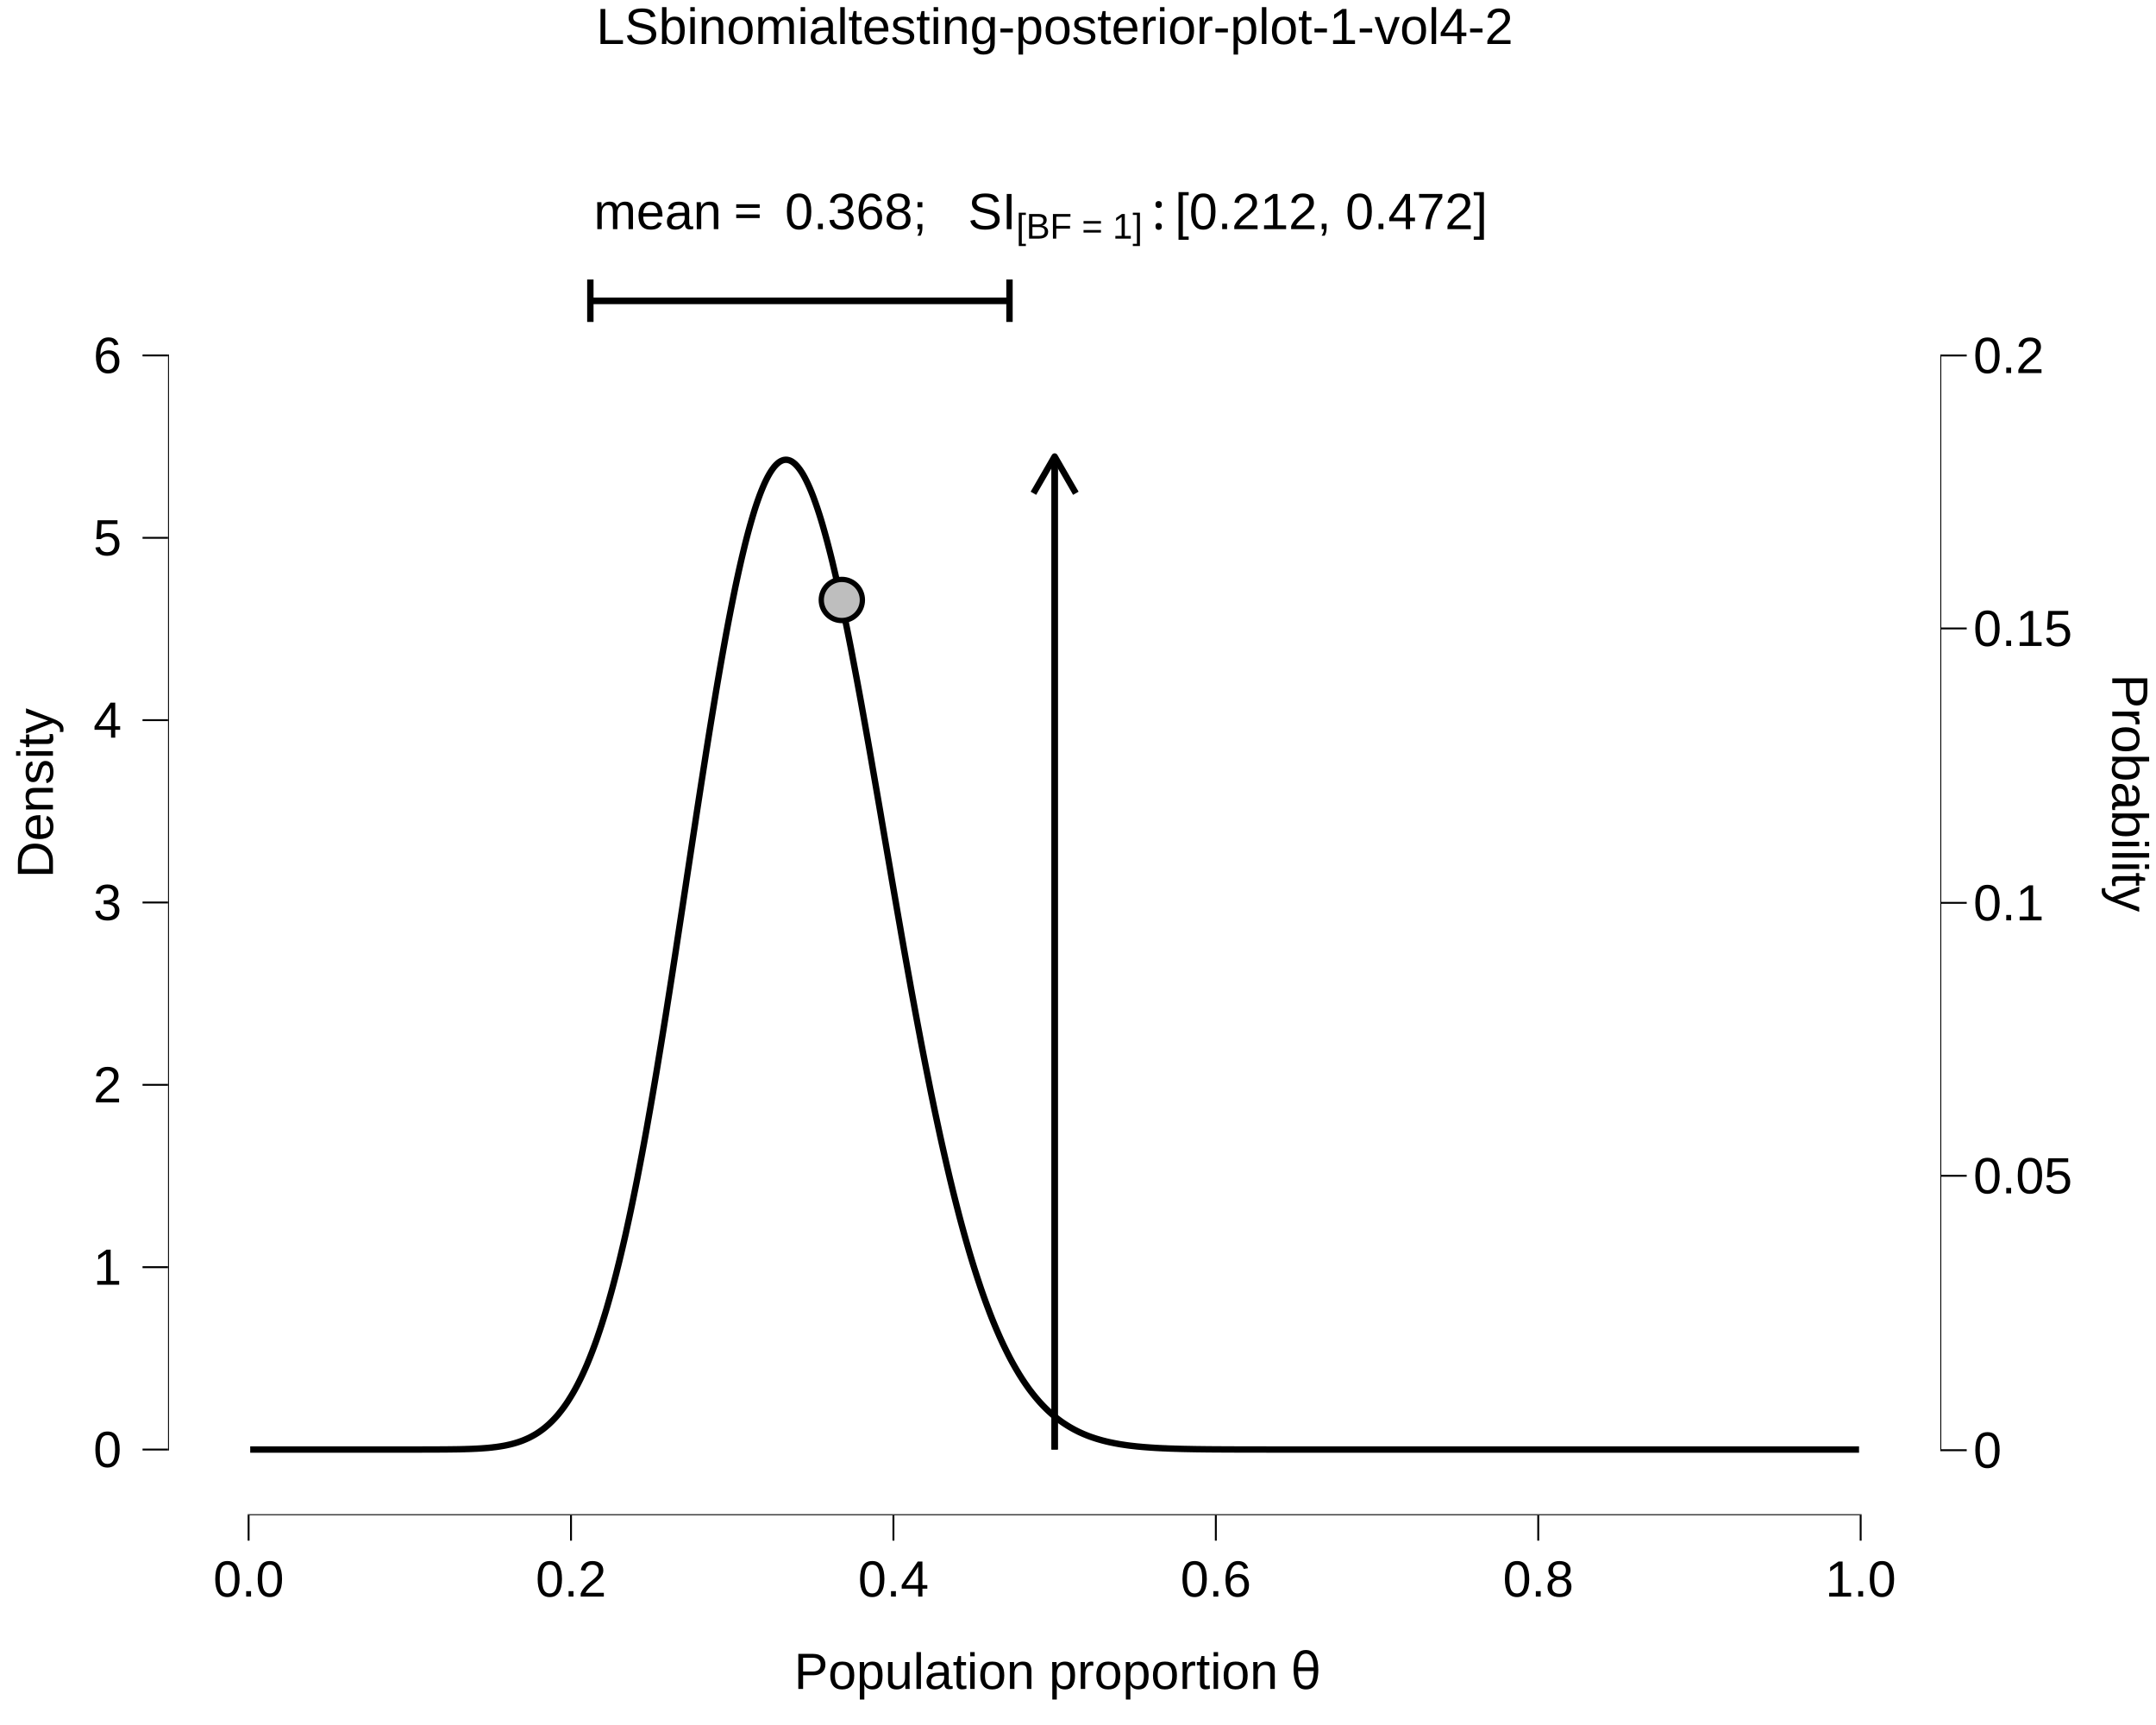
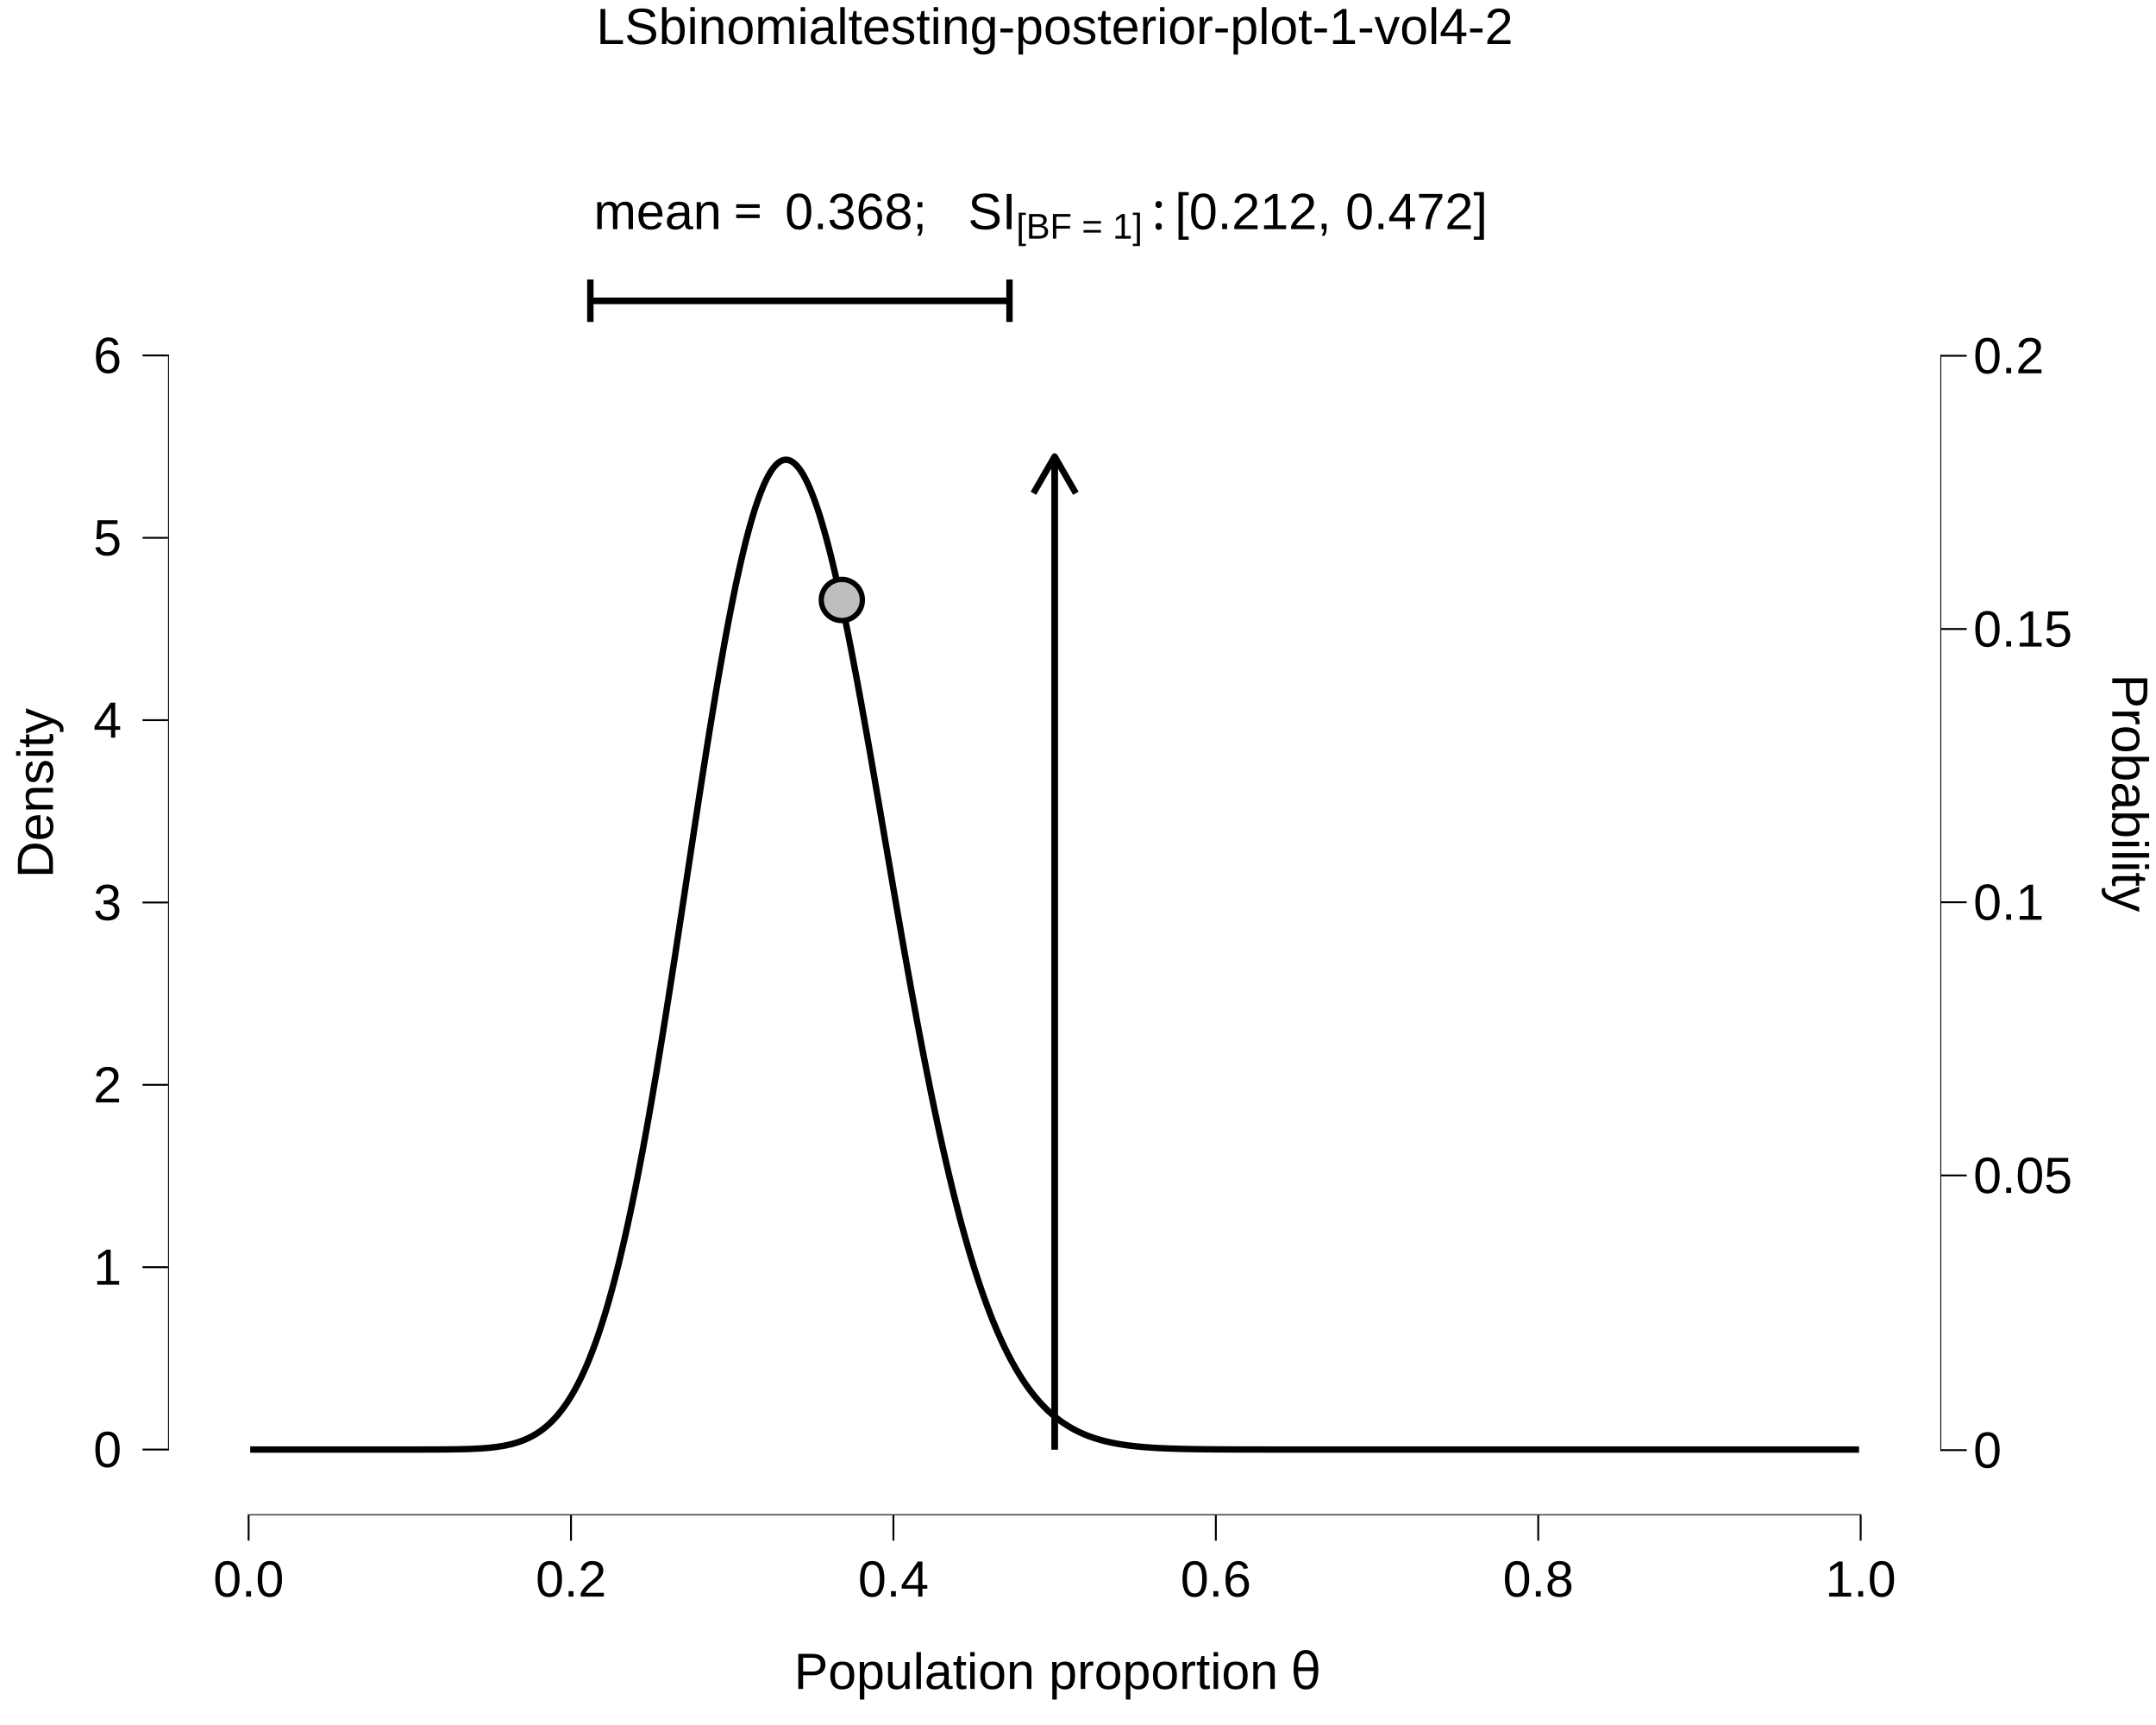
<svg xmlns="http://www.w3.org/2000/svg" viewBox="0 0 720.00 576.00">
  <defs>
    <style type="text/css">
    line, polyline, polygon, path, rect, circle {
      fill: none;
      stroke: #000000;
      stroke-linecap: round;
      stroke-linejoin: round;
      stroke-miterlimit: 10.00;
    }
  </style>
  </defs>
  <rect width="100%" height="100%" style="stroke: none; fill: #FFFFFF;" />
  <rect x="0.00" y="0.00" width="720.00" height="576.00" style="stroke-width: 10.67; stroke: none;" />
  <defs>
    <clipPath id="cpNTYuMTF8NjQ4LjI5fDUwNS45NHwyMy43MA==">
      <rect x="56.11" y="23.70" width="592.18" height="482.24" />
    </clipPath>
  </defs>
  <rect x="56.11" y="23.70" width="592.18" height="482.24" style="stroke-width: 10.67; stroke: none;" clip-path="url(#cpNTYuMTF8NjQ4LjI5fDUwNS45NHwyMy43MA==)" />
  <line x1="352.20" y1="484.02" x2="352.20" y2="152.43" style="stroke-width: 2.13; stroke-linecap: butt;" clip-path="url(#cpNTYuMTF8NjQ4LjI5fDUwNS45NHwyMy43MA==)" />
  <polyline points="359.28,164.71 352.20,152.43 345.11,164.71 " style="stroke-width: 2.13; stroke-linecap: butt;" clip-path="url(#cpNTYuMTF8NjQ4LjI5fDUwNS45NHwyMy43MA==)" />
  <line x1="352.20" y1="484.02" x2="352.20" y2="152.43" style="stroke-width: 2.13; stroke-linecap: butt;" clip-path="url(#cpNTYuMTF8NjQ4LjI5fDUwNS45NHwyMy43MA==)" />
  <polyline points="83.56,484.02 84.10,484.02 84.64,484.02 85.18,484.02 85.71,484.02 86.25,484.02 86.79,484.02 87.33,484.02 87.87,484.02 88.41,484.02 88.94,484.02 89.48,484.02 90.02,484.02 90.56,484.02 91.10,484.02 91.64,484.02 92.17,484.02 92.71,484.02 93.25,484.02 93.79,484.02 94.33,484.02 94.87,484.02 95.40,484.02 95.94,484.02 96.48,484.02 97.02,484.02 97.56,484.02 98.10,484.02 98.64,484.02 99.17,484.02 99.71,484.02 100.25,484.02 100.79,484.02 101.33,484.02 101.87,484.02 102.40,484.02 102.94,484.02 103.48,484.02 104.02,484.02 104.56,484.02 105.10,484.02 105.63,484.02 106.17,484.02 106.71,484.02 107.25,484.02 107.79,484.02 108.33,484.02 108.86,484.02 109.40,484.02 109.94,484.02 110.48,484.02 111.02,484.02 111.56,484.02 112.09,484.02 112.63,484.02 113.17,484.02 113.71,484.02 114.25,484.02 114.79,484.02 115.32,484.02 115.86,484.02 116.40,484.02 116.94,484.02 117.48,484.02 118.02,484.02 118.55,484.02 119.09,484.02 119.63,484.02 120.17,484.02 120.71,484.02 121.25,484.02 121.78,484.02 122.32,484.02 122.86,484.02 123.40,484.02 123.94,484.02 124.48,484.02 125.01,484.02 125.55,484.02 126.09,484.02 126.63,484.02 127.17,484.02 127.71,484.02 128.24,484.02 128.78,484.02 129.32,484.02 129.86,484.02 130.40,484.02 130.94,484.02 131.47,484.02 132.01,484.02 132.55,484.02 133.09,484.02 133.63,484.02 134.17,484.02 134.70,484.02 135.24,484.02 135.78,484.02 136.32,484.02 136.86,484.02 137.40,484.02 137.93,484.02 138.47,484.02 139.01,484.02 139.55,484.02 140.09,484.02 140.63,484.02 141.16,484.01 141.70,484.01 142.24,484.01 142.78,484.01 143.32,484.01 143.86,484.01 144.39,484.01 144.93,484.00 145.47,484.00 146.01,484.00 146.55,484.00 147.09,483.99 147.62,483.99 148.16,483.99 148.70,483.98 149.24,483.98 149.78,483.97 150.32,483.97 150.85,483.96 151.39,483.95 151.93,483.95 152.47,483.94 153.01,483.93 153.55,483.92 154.09,483.91 154.62,483.89 155.16,483.88 155.70,483.86 156.24,483.85 156.78,483.83 157.32,483.81 157.85,483.79 158.39,483.76 158.93,483.74 159.47,483.71 160.01,483.68 160.55,483.65 161.08,483.61 161.62,483.57 162.16,483.53 162.70,483.49 163.24,483.44 163.78,483.38 164.31,483.33 164.85,483.26 165.39,483.20 165.93,483.13 166.47,483.05 167.01,482.97 167.54,482.88 168.08,482.79 168.62,482.69 169.16,482.58 169.70,482.46 170.24,482.34 170.77,482.21 171.31,482.07 171.85,481.92 172.39,481.76 172.93,481.59 173.47,481.41 174.00,481.22 174.54,481.02 175.08,480.80 175.62,480.57 176.16,480.33 176.70,480.08 177.23,479.81 177.77,479.52 178.31,479.22 178.85,478.91 179.39,478.57 179.93,478.22 180.46,477.85 181.00,477.46 181.54,477.05 182.08,476.62 182.62,476.16 183.16,475.69 183.69,475.19 184.23,474.67 184.77,474.12 185.31,473.55 185.85,472.95 186.39,472.33 186.92,471.67 187.46,470.99 188.00,470.28 188.54,469.54 189.08,468.77 189.62,467.96 190.15,467.12 190.69,466.25 191.23,465.35 191.77,464.41 192.31,463.43 192.85,462.42 193.38,461.37 193.92,460.28 194.46,459.15 195.00,457.98 195.54,456.77 196.08,455.52 196.61,454.23 197.15,452.89 197.69,451.52 198.23,450.09 198.77,448.63 199.31,447.12 199.84,445.56 200.38,443.96 200.92,442.31 201.46,440.61 202.00,438.87 202.54,437.08 203.07,435.24 203.61,433.35 204.15,431.41 204.69,429.43 205.23,427.39 205.77,425.31 206.30,423.18 206.84,421.00 207.38,418.76 207.92,416.48 208.46,414.16 209.00,411.78 209.53,409.35 210.07,406.88 210.61,404.36 211.15,401.79 211.69,399.17 212.23,396.51 212.77,393.80 213.30,391.04 213.84,388.24 214.38,385.40 214.92,382.51 215.46,379.58 216.00,376.61 216.53,373.60 217.07,370.55 217.61,367.46 218.15,364.33 218.69,361.17 219.23,357.97 219.76,354.74 220.30,351.48 220.84,348.19 221.38,344.86 221.92,341.51 222.46,338.14 222.99,334.73 223.53,331.31 224.07,327.86 224.61,324.40 225.15,320.91 225.69,317.41 226.22,313.90 226.76,310.37 227.30,306.84 227.84,303.30 228.38,299.75 228.92,296.19 229.45,292.64 229.99,289.08 230.53,285.53 231.07,281.98 231.61,278.43 232.15,274.90 232.68,271.38 233.22,267.87 233.76,264.37 234.30,260.89 234.84,257.44 235.38,254.00 235.91,250.59 236.45,247.21 236.99,243.85 237.53,240.53 238.07,237.24 238.61,233.98 239.14,230.77 239.68,227.59 240.22,224.45 240.76,221.36 241.30,218.32 241.84,215.32 242.37,212.38 242.91,209.48 243.45,206.64 243.99,203.86 244.53,201.14 245.07,198.47 245.60,195.87 246.14,193.34 246.68,190.86 247.22,188.46 247.76,186.12 248.30,183.86 248.83,181.67 249.37,179.55 249.91,177.50 250.45,175.54 250.99,173.65 251.53,171.83 252.06,170.10 252.60,168.45 253.14,166.89 253.68,165.40 254.22,164.00 254.76,162.69 255.29,161.46 255.83,160.32 256.37,159.26 256.91,158.29 257.45,157.41 257.99,156.62 258.52,155.92 259.06,155.31 259.60,154.79 260.14,154.35 260.68,154.01 261.22,153.76 261.75,153.59 262.29,153.52 262.83,153.53 263.37,153.64 263.91,153.83 264.45,154.11 264.98,154.48 265.52,154.93 266.06,155.48 266.60,156.11 267.14,156.82 267.68,157.62 268.22,158.50 268.75,159.46 269.29,160.51 269.83,161.64 270.37,162.84 270.91,164.13 271.45,165.49 271.98,166.93 272.52,168.44 273.06,170.02 273.60,171.68 274.14,173.41 274.68,175.21 275.21,177.07 275.75,179.01 276.29,181.00 276.83,183.06 277.37,185.18 277.91,187.36 278.44,189.60 278.98,191.89 279.52,194.24 280.06,196.64 280.60,199.09 281.14,201.60 281.67,204.14 282.21,206.74 282.75,209.38 283.29,212.06 283.83,214.78 284.37,217.54 284.90,220.33 285.44,223.16 285.98,226.02 286.52,228.92 287.06,231.84 287.60,234.79 288.13,237.76 288.67,240.76 289.21,243.78 289.75,246.82 290.29,249.87 290.83,252.95 291.36,256.03 291.90,259.13 292.44,262.25 292.98,265.37 293.52,268.49 294.06,271.63 294.59,274.77 295.13,277.91 295.67,281.05 296.21,284.19 296.75,287.33 297.29,290.47 297.82,293.60 298.36,296.72 298.90,299.84 299.44,302.95 299.98,306.05 300.52,309.13 301.05,312.21 301.59,315.26 302.13,318.31 302.67,321.33 303.21,324.34 303.75,327.33 304.28,330.30 304.82,333.25 305.36,336.17 305.90,339.08 306.44,341.96 306.98,344.81 307.51,347.64 308.05,350.44 308.59,353.22 309.13,355.97 309.67,358.68 310.21,361.37 310.74,364.03 311.28,366.66 311.82,369.26 312.36,371.83 312.90,374.36 313.44,376.87 313.97,379.33 314.51,381.77 315.05,384.17 315.59,386.54 316.13,388.88 316.67,391.18 317.20,393.44 317.74,395.67 318.28,397.87 318.82,400.03 319.36,402.15 319.90,404.24 320.43,406.30 320.97,408.32 321.51,410.30 322.05,412.25 322.59,414.16 323.13,416.04 323.66,417.88 324.20,419.69 324.74,421.46 325.28,423.20 325.82,424.90 326.36,426.57 326.90,428.20 327.43,429.80 327.97,431.37 328.51,432.90 329.05,434.40 329.59,435.87 330.13,437.30 330.66,438.71 331.20,440.08 331.74,441.42 332.28,442.72 332.82,444.00 333.36,445.25 333.89,446.46 334.43,447.65 334.97,448.81 335.51,449.93 336.05,451.03 336.59,452.11 337.12,453.15 337.66,454.17 338.20,455.16 338.74,456.12 339.28,457.06 339.82,457.97 340.35,458.86 340.89,459.72 341.43,460.56 341.97,461.38 342.51,462.17 343.05,462.94 343.58,463.69 344.12,464.41 344.66,465.11 345.20,465.80 345.74,466.46 346.28,467.10 346.81,467.72 347.35,468.33 347.89,468.91 348.43,469.48 348.97,470.03 349.51,470.56 350.04,471.07 350.58,471.57 351.12,472.05 351.66,472.52 352.20,472.97 352.74,473.40 353.27,473.82 353.81,474.23 354.35,474.62 354.89,475.00 355.43,475.36 355.97,475.71 356.50,476.05 357.04,476.38 357.58,476.70 358.12,477.00 358.66,477.30 359.20,477.58 359.73,477.85 360.27,478.12 360.81,478.37 361.35,478.61 361.89,478.85 362.43,479.07 362.96,479.29 363.50,479.50 364.04,479.70 364.58,479.89 365.12,480.07 365.66,480.25 366.19,480.42 366.73,480.58 367.27,480.74 367.81,480.89 368.35,481.04 368.89,481.17 369.42,481.31 369.96,481.43 370.50,481.56 371.04,481.67 371.58,481.78 372.12,481.89 372.65,481.99 373.19,482.09 373.73,482.19 374.27,482.28 374.81,482.36 375.35,482.44 375.88,482.52 376.42,482.60 376.96,482.67 377.50,482.74 378.04,482.80 378.58,482.86 379.11,482.92 379.65,482.98 380.19,483.03 380.73,483.08 381.27,483.13 381.81,483.18 382.35,483.22 382.88,483.26 383.42,483.30 383.96,483.34 384.50,483.38 385.04,483.41 385.58,483.45 386.11,483.48 386.65,483.51 387.19,483.54 387.73,483.56 388.27,483.59 388.81,483.61 389.34,483.63 389.88,483.66 390.42,483.68 390.96,483.70 391.50,483.71 392.04,483.73 392.57,483.75 393.11,483.76 393.65,483.78 394.19,483.79 394.73,483.81 395.27,483.82 395.80,483.83 396.34,483.84 396.88,483.85 397.42,483.86 397.96,483.87 398.50,483.88 399.03,483.89 399.57,483.90 400.11,483.91 400.65,483.91 401.19,483.92 401.73,483.93 402.26,483.93 402.80,483.94 403.34,483.94 403.88,483.95 404.42,483.95 404.96,483.96 405.49,483.96 406.03,483.96 406.57,483.97 407.11,483.97 407.65,483.97 408.19,483.98 408.72,483.98 409.26,483.98 409.80,483.99 410.34,483.99 410.88,483.99 411.42,483.99 411.95,483.99 412.49,484.00 413.03,484.00 413.57,484.00 414.11,484.00 414.65,484.00 415.18,484.00 415.72,484.00 416.26,484.01 416.80,484.01 417.34,484.01 417.88,484.01 418.41,484.01 418.95,484.01 419.49,484.01 420.03,484.01 420.57,484.01 421.11,484.01 421.64,484.01 422.18,484.01 422.72,484.01 423.26,484.02 423.80,484.02 424.34,484.02 424.87,484.02 425.41,484.02 425.95,484.02 426.49,484.02 427.03,484.02 427.57,484.02 428.10,484.02 428.64,484.02 429.18,484.02 429.72,484.02 430.26,484.02 430.80,484.02 431.33,484.02 431.87,484.02 432.41,484.02 432.95,484.02 433.49,484.02 434.03,484.02 434.56,484.02 435.10,484.02 435.64,484.02 436.18,484.02 436.72,484.02 437.26,484.02 437.79,484.02 438.33,484.02 438.87,484.02 439.41,484.02 439.95,484.02 440.49,484.02 441.03,484.02 441.56,484.02 442.10,484.02 442.64,484.02 443.18,484.02 443.72,484.02 444.26,484.02 444.79,484.02 445.33,484.02 445.87,484.02 446.41,484.02 446.95,484.02 447.49,484.02 448.02,484.02 448.56,484.02 449.10,484.02 449.64,484.02 450.18,484.02 450.72,484.02 451.25,484.02 451.79,484.02 452.33,484.02 452.87,484.02 453.41,484.02 453.95,484.02 454.48,484.02 455.02,484.02 455.56,484.02 456.10,484.02 456.64,484.02 457.18,484.02 457.71,484.02 458.25,484.02 458.79,484.02 459.33,484.02 459.87,484.02 460.41,484.02 460.94,484.02 461.48,484.02 462.02,484.02 462.56,484.02 463.10,484.02 463.64,484.02 464.17,484.02 464.71,484.02 465.25,484.02 465.79,484.02 466.33,484.02 466.87,484.02 467.40,484.02 467.94,484.02 468.48,484.02 469.02,484.02 469.56,484.02 470.10,484.02 470.63,484.02 471.17,484.02 471.71,484.02 472.25,484.02 472.79,484.02 473.33,484.02 473.86,484.02 474.40,484.02 474.94,484.02 475.48,484.02 476.02,484.02 476.56,484.02 477.09,484.02 477.63,484.02 478.17,484.02 478.71,484.02 479.25,484.02 479.79,484.02 480.32,484.02 480.86,484.02 481.40,484.02 481.94,484.02 482.48,484.02 483.02,484.02 483.55,484.02 484.09,484.02 484.63,484.02 485.17,484.02 485.71,484.02 486.25,484.02 486.78,484.02 487.32,484.02 487.86,484.02 488.40,484.02 488.94,484.02 489.48,484.02 490.01,484.02 490.55,484.02 491.09,484.02 491.63,484.02 492.17,484.02 492.71,484.02 493.24,484.02 493.78,484.02 494.32,484.02 494.86,484.02 495.40,484.02 495.94,484.02 496.47,484.02 497.01,484.02 497.55,484.02 498.09,484.02 498.63,484.02 499.17,484.02 499.71,484.02 500.24,484.02 500.78,484.02 501.32,484.02 501.86,484.02 502.40,484.02 502.94,484.02 503.47,484.02 504.01,484.02 504.55,484.02 505.09,484.02 505.63,484.02 506.17,484.02 506.70,484.02 507.24,484.02 507.78,484.02 508.32,484.02 508.86,484.02 509.40,484.02 509.93,484.02 510.47,484.02 511.01,484.02 511.55,484.02 512.09,484.02 512.63,484.02 513.16,484.02 513.70,484.02 514.24,484.02 514.78,484.02 515.32,484.02 515.86,484.02 516.39,484.02 516.93,484.02 517.47,484.02 518.01,484.02 518.55,484.02 519.09,484.02 519.62,484.02 520.16,484.02 520.70,484.02 521.24,484.02 521.78,484.02 522.32,484.02 522.85,484.02 523.39,484.02 523.93,484.02 524.47,484.02 525.01,484.02 525.55,484.02 526.08,484.02 526.62,484.02 527.16,484.02 527.70,484.02 528.24,484.02 528.78,484.02 529.31,484.02 529.85,484.02 530.39,484.02 530.93,484.02 531.47,484.02 532.01,484.02 532.54,484.02 533.08,484.02 533.62,484.02 534.16,484.02 534.70,484.02 535.24,484.02 535.77,484.02 536.31,484.02 536.85,484.02 537.39,484.02 537.93,484.02 538.47,484.02 539.00,484.02 539.54,484.02 540.08,484.02 540.62,484.02 541.16,484.02 541.70,484.02 542.23,484.02 542.77,484.02 543.31,484.02 543.85,484.02 544.39,484.02 544.93,484.02 545.46,484.02 546.00,484.02 546.54,484.02 547.08,484.02 547.62,484.02 548.16,484.02 548.69,484.02 549.23,484.02 549.77,484.02 550.31,484.02 550.85,484.02 551.39,484.02 551.92,484.02 552.46,484.02 553.00,484.02 553.54,484.02 554.08,484.02 554.62,484.02 555.16,484.02 555.69,484.02 556.23,484.02 556.77,484.02 557.31,484.02 557.85,484.02 558.39,484.02 558.92,484.02 559.46,484.02 560.00,484.02 560.54,484.02 561.08,484.02 561.62,484.02 562.15,484.02 562.69,484.02 563.23,484.02 563.77,484.02 564.31,484.02 564.85,484.02 565.38,484.02 565.92,484.02 566.46,484.02 567.00,484.02 567.54,484.02 568.08,484.02 568.61,484.02 569.15,484.02 569.69,484.02 570.23,484.02 570.77,484.02 571.31,484.02 571.84,484.02 572.38,484.02 572.92,484.02 573.46,484.02 574.00,484.02 574.54,484.02 575.07,484.02 575.61,484.02 576.15,484.02 576.69,484.02 577.23,484.02 577.77,484.02 578.30,484.02 578.84,484.02 579.38,484.02 579.92,484.02 580.46,484.02 581.00,484.02 581.53,484.02 582.07,484.02 582.61,484.02 583.15,484.02 583.69,484.02 584.23,484.02 584.76,484.02 585.30,484.02 585.84,484.02 586.38,484.02 586.92,484.02 587.46,484.02 587.99,484.02 588.53,484.02 589.07,484.02 589.61,484.02 590.15,484.02 590.69,484.02 591.22,484.02 591.76,484.02 592.30,484.02 592.84,484.02 593.38,484.02 593.92,484.02 594.45,484.02 594.99,484.02 595.53,484.02 596.07,484.02 596.61,484.02 597.15,484.02 597.68,484.02 598.22,484.02 598.76,484.02 599.30,484.02 599.84,484.02 600.38,484.02 600.91,484.02 601.45,484.02 601.99,484.02 602.53,484.02 603.07,484.02 603.61,484.02 604.14,484.02 604.68,484.02 605.22,484.02 605.76,484.02 606.30,484.02 606.84,484.02 607.37,484.02 607.91,484.02 608.45,484.02 608.99,484.02 609.53,484.02 610.07,484.02 610.60,484.02 611.14,484.02 611.68,484.02 612.22,484.02 612.76,484.02 613.30,484.02 613.84,484.02 614.37,484.02 614.91,484.02 615.45,484.02 615.99,484.02 616.53,484.02 617.07,484.02 617.60,484.02 618.14,484.02 618.68,484.02 619.22,484.02 619.76,484.02 620.30,484.02 620.83,484.02 " style="stroke-width: 2.13; stroke-linecap: butt;" clip-path="url(#cpNTYuMTF8NjQ4LjI5fDUwNS45NHwyMy43MA==)" />
  <circle cx="281.13" cy="200.34" r="5.15pt" style="stroke-width: 1.77; fill: #BEBEBE;" clip-path="url(#cpNTYuMTF8NjQ4LjI5fDUwNS45NHwyMy43MA==)" />
  <line x1="197.15" y1="100.42" x2="337.12" y2="100.42" style="stroke-width: 2.13; stroke-linecap: butt;" clip-path="url(#cpNTYuMTF8NjQ4LjI5fDUwNS45NHwyMy43MA==)" />
  <polyline points="337.12,107.51 337.12,100.42 337.12,93.34 " style="stroke-width: 2.13; stroke-linecap: butt;" clip-path="url(#cpNTYuMTF8NjQ4LjI5fDUwNS45NHwyMy43MA==)" />
  <line x1="337.12" y1="100.42" x2="197.15" y2="100.42" style="stroke-width: 2.13; stroke-linecap: butt;" clip-path="url(#cpNTYuMTF8NjQ4LjI5fDUwNS45NHwyMy43MA==)" />
  <polyline points="197.15,93.34 197.15,100.42 197.15,107.51 " style="stroke-width: 2.13; stroke-linecap: butt;" clip-path="url(#cpNTYuMTF8NjQ4LjI5fDUwNS45NHwyMy43MA==)" />
  <g clip-path="url(#cpNTYuMTF8NjQ4LjI5fDUwNS45NHwyMy43MA==)">
    <text x="198.29" y="76.52" style="font-size: 17.07px; font-family: Liberation Sans;" textLength="42.67px" lengthAdjust="spacingAndGlyphs">mean</text>
  </g>
  <g clip-path="url(#cpNTYuMTF8NjQ4LjI5fDUwNS45NHwyMy43MA==)">
    <text x="244.91" y="76.52" style="font-size: 17.07px; font-family: Symbola;" textLength="13.25px" lengthAdjust="spacingAndGlyphs">=</text>
  </g>
  <g clip-path="url(#cpNTYuMTF8NjQ4LjI5fDUwNS45NHwyMy43MA==)">
    <text x="262.11" y="76.52" style="font-size: 17.07px; font-family: Liberation Sans;" textLength="56.88px" lengthAdjust="spacingAndGlyphs"> 0.368; </text>
  </g>
  <g clip-path="url(#cpNTYuMTF8NjQ4LjI5fDUwNS45NHwyMy43MA==)">
    <text x="318.99" y="76.52" style="font-size: 17.07px; font-family: Symbola;" textLength="4.27px" lengthAdjust="spacingAndGlyphs"> </text>
  </g>
  <g clip-path="url(#cpNTYuMTF8NjQ4LjI5fDUwNS45NHwyMy43MA==)">
    <text x="323.25" y="76.52" style="font-size: 17.07px; font-family: Liberation Sans;" textLength="11.38px" lengthAdjust="spacingAndGlyphs">S</text>
  </g>
  <g clip-path="url(#cpNTYuMTF8NjQ4LjI5fDUwNS45NHwyMy43MA==)">
    <text x="334.63" y="76.52" style="font-size: 17.07px; font-family: Liberation Sans;" textLength="4.73px" lengthAdjust="spacingAndGlyphs">I</text>
  </g>
  <g clip-path="url(#cpNTYuMTF8NjQ4LjI5fDUwNS45NHwyMy43MA==)">
    <text x="339.36" y="79.67" style="font-size: 11.95px; font-family: Liberation Sans;" textLength="42.12px" lengthAdjust="spacingAndGlyphs">[BF = 1]</text>
  </g>
  <g clip-path="url(#cpNTYuMTF8NjQ4LjI5fDUwNS45NHwyMy43MA==)">
    <text x="384.65" y="76.52" style="font-size: 17.07px; font-family: Symbola;" textLength="4.55px" lengthAdjust="spacingAndGlyphs">:</text>
  </g>
  <g clip-path="url(#cpNTYuMTF8NjQ4LjI5fDUwNS45NHwyMy43MA==)">
    <text x="392.35" y="76.52" style="font-size: 17.07px; font-family: Liberation Sans;" textLength="113.75px" lengthAdjust="spacingAndGlyphs"> [0.212, 0.472] </text>
  </g>
  <line x1="82.70" y1="505.94" x2="621.69" y2="505.94" style="stroke-width: 0.64; stroke-linecap: butt;" clip-path="url(#cpNTYuMTF8NjQ4LjI5fDUwNS45NHwyMy43MA==)" />
  <line x1="56.11" y1="484.34" x2="56.11" y2="118.37" style="stroke-width: 0.64; stroke-linecap: butt;" clip-path="url(#cpNTYuMTF8NjQ4LjI5fDUwNS45NHwyMy43MA==)" />
  <line x1="648.29" y1="484.56" x2="648.29" y2="118.38" style="stroke-width: 0.64; stroke-linecap: butt;" clip-path="url(#cpNTYuMTF8NjQ4LjI5fDUwNS45NHwyMy43MA==)" />
  <rect x="56.11" y="23.70" width="592.18" height="482.24" style="stroke-width: 0.00; stroke: none;" clip-path="url(#cpNTYuMTF8NjQ4LjI5fDUwNS45NHwyMy43MA==)" />
  <defs>
    <clipPath id="cpMC4wMHw3MjAuMDB8NTc2LjAwfDAuMDA=">
      <rect x="0.00" y="0.00" width="720.00" height="576.00" />
    </clipPath>
  </defs>
  <polyline points="56.11,505.94 56.11,23.70 " style="stroke-width: 0.00; stroke: none; stroke-linecap: butt;" clip-path="url(#cpMC4wMHw3MjAuMDB8NTc2LjAwfDAuMDA=)" />
  <g clip-path="url(#cpMC4wMHw3MjAuMDB8NTc2LjAwfDAuMDA=)">
    <text x="31.17" y="489.87" style="font-size: 17.00px; font-family: Liberation Sans;" textLength="9.45px" lengthAdjust="spacingAndGlyphs">0</text>
  </g>
  <g clip-path="url(#cpMC4wMHw3MjAuMDB8NTc2LjAwfDAuMDA=)">
    <text x="31.17" y="428.98" style="font-size: 17.00px; font-family: Liberation Sans;" textLength="9.45px" lengthAdjust="spacingAndGlyphs">1</text>
  </g>
  <g clip-path="url(#cpMC4wMHw3MjAuMDB8NTc2LjAwfDAuMDA=)">
    <text x="31.17" y="368.10" style="font-size: 17.00px; font-family: Liberation Sans;" textLength="9.45px" lengthAdjust="spacingAndGlyphs">2</text>
  </g>
  <g clip-path="url(#cpMC4wMHw3MjAuMDB8NTc2LjAwfDAuMDA=)">
    <text x="31.17" y="307.21" style="font-size: 17.00px; font-family: Liberation Sans;" textLength="9.45px" lengthAdjust="spacingAndGlyphs">3</text>
  </g>
  <g clip-path="url(#cpMC4wMHw3MjAuMDB8NTc2LjAwfDAuMDA=)">
    <text x="31.17" y="246.32" style="font-size: 17.00px; font-family: Liberation Sans;" textLength="9.45px" lengthAdjust="spacingAndGlyphs">4</text>
  </g>
  <g clip-path="url(#cpMC4wMHw3MjAuMDB8NTc2LjAwfDAuMDA=)">
    <text x="31.17" y="185.43" style="font-size: 17.00px; font-family: Liberation Sans;" textLength="9.45px" lengthAdjust="spacingAndGlyphs">5</text>
  </g>
  <g clip-path="url(#cpMC4wMHw3MjAuMDB8NTc2LjAwfDAuMDA=)">
    <text x="31.17" y="124.54" style="font-size: 17.00px; font-family: Liberation Sans;" textLength="9.45px" lengthAdjust="spacingAndGlyphs">6</text>
  </g>
  <polyline points="47.60,484.02 56.11,484.02 " style="stroke-width: 0.64; stroke-linecap: butt;" clip-path="url(#cpMC4wMHw3MjAuMDB8NTc2LjAwfDAuMDA=)" />
  <polyline points="47.60,423.13 56.11,423.13 " style="stroke-width: 0.64; stroke-linecap: butt;" clip-path="url(#cpMC4wMHw3MjAuMDB8NTc2LjAwfDAuMDA=)" />
  <polyline points="47.60,362.24 56.11,362.24 " style="stroke-width: 0.64; stroke-linecap: butt;" clip-path="url(#cpMC4wMHw3MjAuMDB8NTc2LjAwfDAuMDA=)" />
  <polyline points="47.60,301.35 56.11,301.35 " style="stroke-width: 0.64; stroke-linecap: butt;" clip-path="url(#cpMC4wMHw3MjAuMDB8NTc2LjAwfDAuMDA=)" />
  <polyline points="47.60,240.47 56.11,240.47 " style="stroke-width: 0.64; stroke-linecap: butt;" clip-path="url(#cpMC4wMHw3MjAuMDB8NTc2LjAwfDAuMDA=)" />
  <polyline points="47.60,179.58 56.11,179.58 " style="stroke-width: 0.64; stroke-linecap: butt;" clip-path="url(#cpMC4wMHw3MjAuMDB8NTc2LjAwfDAuMDA=)" />
  <polyline points="47.60,118.69 56.11,118.69 " style="stroke-width: 0.64; stroke-linecap: butt;" clip-path="url(#cpMC4wMHw3MjAuMDB8NTc2LjAwfDAuMDA=)" />
  <polyline points="648.29,505.94 648.29,23.70 " style="stroke-width: 0.00; stroke: none; stroke-linecap: butt;" clip-path="url(#cpMC4wMHw3MjAuMDB8NTc2LjAwfDAuMDA=)" />
-   <polyline points="648.29,484.24 656.79,484.24 " style="stroke-width: 0.64; stroke-linecap: butt;" clip-path="url(#cpMC4wMHw3MjAuMDB8NTc2LjAwfDAuMDA=)" />
-   <polyline points="648.29,392.61 656.79,392.61 " style="stroke-width: 0.64; stroke-linecap: butt;" clip-path="url(#cpMC4wMHw3MjAuMDB8NTc2LjAwfDAuMDA=)" />
-   <polyline points="648.29,301.47 656.79,301.47 " style="stroke-width: 0.64; stroke-linecap: butt;" clip-path="url(#cpMC4wMHw3MjAuMDB8NTc2LjAwfDAuMDA=)" />
-   <polyline points="648.29,209.85 656.79,209.85 " style="stroke-width: 0.64; stroke-linecap: butt;" clip-path="url(#cpMC4wMHw3MjAuMDB8NTc2LjAwfDAuMDA=)" />
-   <polyline points="648.29,118.70 656.79,118.70 " style="stroke-width: 0.64; stroke-linecap: butt;" clip-path="url(#cpMC4wMHw3MjAuMDB8NTc2LjAwfDAuMDA=)" />
+   <polyline points="648.29,484.22 656.79,484.22 " style="stroke-width: 0.64; stroke-linecap: butt;" clip-path="url(#cpMC4wMHw3MjAuMDB8NTc2LjAwfDAuMDA=)" />
+   <polyline points="648.29,392.50 656.79,392.50 " style="stroke-width: 0.64; stroke-linecap: butt;" clip-path="url(#cpMC4wMHw3MjAuMDB8NTc2LjAwfDAuMDA=)" />
+   <polyline points="648.29,301.27 656.79,301.27 " style="stroke-width: 0.64; stroke-linecap: butt;" clip-path="url(#cpMC4wMHw3MjAuMDB8NTc2LjAwfDAuMDA=)" />
+   <polyline points="648.29,210.03 656.79,210.03 " style="stroke-width: 0.64; stroke-linecap: butt;" clip-path="url(#cpMC4wMHw3MjAuMDB8NTc2LjAwfDAuMDA=)" />
+   <polyline points="648.29,118.80 656.79,118.80 " style="stroke-width: 0.64; stroke-linecap: butt;" clip-path="url(#cpMC4wMHw3MjAuMDB8NTc2LjAwfDAuMDA=)" />
  <g clip-path="url(#cpMC4wMHw3MjAuMDB8NTc2LjAwfDAuMDA=)">
-     <text x="658.99" y="490.09" style="font-size: 17.00px; font-family: Liberation Sans;" textLength="9.45px" lengthAdjust="spacingAndGlyphs">0</text>
+     <text x="658.99" y="490.07" style="font-size: 17.00px; font-family: Liberation Sans;" textLength="9.45px" lengthAdjust="spacingAndGlyphs">0</text>
  </g>
  <g clip-path="url(#cpMC4wMHw3MjAuMDB8NTc2LjAwfDAuMDA=)">
-     <text x="658.99" y="398.47" style="font-size: 17.00px; font-family: Liberation Sans;" textLength="33.08px" lengthAdjust="spacingAndGlyphs">0.05</text>
+     <text x="658.99" y="398.35" style="font-size: 17.00px; font-family: Liberation Sans;" textLength="33.08px" lengthAdjust="spacingAndGlyphs">0.05</text>
  </g>
  <g clip-path="url(#cpMC4wMHw3MjAuMDB8NTc2LjAwfDAuMDA=)">
-     <text x="658.99" y="307.32" style="font-size: 17.00px; font-family: Liberation Sans;" textLength="23.62px" lengthAdjust="spacingAndGlyphs">0.1</text>
+     <text x="658.99" y="307.12" style="font-size: 17.00px; font-family: Liberation Sans;" textLength="23.62px" lengthAdjust="spacingAndGlyphs">0.1</text>
  </g>
  <g clip-path="url(#cpMC4wMHw3MjAuMDB8NTc2LjAwfDAuMDA=)">
-     <text x="658.99" y="215.70" style="font-size: 17.00px; font-family: Liberation Sans;" textLength="33.08px" lengthAdjust="spacingAndGlyphs">0.15</text>
+     <text x="658.99" y="215.88" style="font-size: 17.00px; font-family: Liberation Sans;" textLength="33.08px" lengthAdjust="spacingAndGlyphs">0.15</text>
  </g>
  <g clip-path="url(#cpMC4wMHw3MjAuMDB8NTc2LjAwfDAuMDA=)">
-     <text x="658.99" y="124.56" style="font-size: 17.00px; font-family: Liberation Sans;" textLength="23.62px" lengthAdjust="spacingAndGlyphs">0.2</text>
+     <text x="658.99" y="124.65" style="font-size: 17.00px; font-family: Liberation Sans;" textLength="23.62px" lengthAdjust="spacingAndGlyphs">0.2</text>
  </g>
  <polyline points="56.11,505.94 648.29,505.94 " style="stroke-width: 0.00; stroke: none; stroke-linecap: butt;" clip-path="url(#cpMC4wMHw3MjAuMDB8NTc2LjAwfDAuMDA=)" />
  <polyline points="83.02,514.44 83.02,505.94 " style="stroke-width: 0.64; stroke-linecap: butt;" clip-path="url(#cpMC4wMHw3MjAuMDB8NTc2LjAwfDAuMDA=)" />
  <polyline points="190.69,514.44 190.69,505.94 " style="stroke-width: 0.64; stroke-linecap: butt;" clip-path="url(#cpMC4wMHw3MjAuMDB8NTc2LjAwfDAuMDA=)" />
  <polyline points="298.36,514.44 298.36,505.94 " style="stroke-width: 0.64; stroke-linecap: butt;" clip-path="url(#cpMC4wMHw3MjAuMDB8NTc2LjAwfDAuMDA=)" />
  <polyline points="406.03,514.44 406.03,505.94 " style="stroke-width: 0.64; stroke-linecap: butt;" clip-path="url(#cpMC4wMHw3MjAuMDB8NTc2LjAwfDAuMDA=)" />
  <polyline points="513.70,514.44 513.70,505.94 " style="stroke-width: 0.64; stroke-linecap: butt;" clip-path="url(#cpMC4wMHw3MjAuMDB8NTc2LjAwfDAuMDA=)" />
  <polyline points="621.37,514.44 621.37,505.94 " style="stroke-width: 0.64; stroke-linecap: butt;" clip-path="url(#cpMC4wMHw3MjAuMDB8NTc2LjAwfDAuMDA=)" />
  <g clip-path="url(#cpMC4wMHw3MjAuMDB8NTc2LjAwfDAuMDA=)">
    <text x="71.21" y="533.12" style="font-size: 17.00px; font-family: Liberation Sans;" textLength="23.62px" lengthAdjust="spacingAndGlyphs">0.0</text>
  </g>
  <g clip-path="url(#cpMC4wMHw3MjAuMDB8NTc2LjAwfDAuMDA=)">
    <text x="178.88" y="533.12" style="font-size: 17.00px; font-family: Liberation Sans;" textLength="23.62px" lengthAdjust="spacingAndGlyphs">0.2</text>
  </g>
  <g clip-path="url(#cpMC4wMHw3MjAuMDB8NTc2LjAwfDAuMDA=)">
    <text x="286.55" y="533.12" style="font-size: 17.00px; font-family: Liberation Sans;" textLength="23.62px" lengthAdjust="spacingAndGlyphs">0.4</text>
  </g>
  <g clip-path="url(#cpMC4wMHw3MjAuMDB8NTc2LjAwfDAuMDA=)">
    <text x="394.22" y="533.12" style="font-size: 17.00px; font-family: Liberation Sans;" textLength="23.62px" lengthAdjust="spacingAndGlyphs">0.6</text>
  </g>
  <g clip-path="url(#cpMC4wMHw3MjAuMDB8NTc2LjAwfDAuMDA=)">
    <text x="501.89" y="533.12" style="font-size: 17.00px; font-family: Liberation Sans;" textLength="23.62px" lengthAdjust="spacingAndGlyphs">0.8</text>
  </g>
  <g clip-path="url(#cpMC4wMHw3MjAuMDB8NTc2LjAwfDAuMDA=)">
    <text x="609.56" y="533.12" style="font-size: 17.00px; font-family: Liberation Sans;" textLength="23.62px" lengthAdjust="spacingAndGlyphs">1.0</text>
  </g>
  <g clip-path="url(#cpMC4wMHw3MjAuMDB8NTc2LjAwfDAuMDA=)">
    <text x="265.21" y="563.96" style="font-size: 17.00px; font-family: Liberation Sans;" textLength="161.59px" lengthAdjust="spacingAndGlyphs">Population proportion</text>
  </g>
  <g clip-path="url(#cpMC4wMHw3MjAuMDB8NTc2LjAwfDAuMDA=)">
    <text x="426.80" y="563.96" style="font-size: 17.00px; font-family: Symbola;" textLength="4.25px" lengthAdjust="spacingAndGlyphs"> </text>
  </g>
  <g clip-path="url(#cpMC4wMHw3MjAuMDB8NTc2LjAwfDAuMDA=)">
    <text x="431.05" y="563.96" style="font-size: 17.00px; font-family: Symbola;" textLength="8.14px" lengthAdjust="spacingAndGlyphs">θ</text>
  </g>
  <g clip-path="url(#cpMC4wMHw3MjAuMDB8NTc2LjAwfDAuMDA=)">
    <text transform="translate(17.68,293.17) rotate(-90)" style="font-size: 17.00px; font-family: Liberation Sans;" textLength="56.69px" lengthAdjust="spacingAndGlyphs">Density</text>
  </g>
  <g clip-path="url(#cpMC4wMHw3MjAuMDB8NTc2LjAwfDAuMDA=)">
    <text transform="translate(705.40,225.13) rotate(90)" style="font-size: 17.00px; font-family: Liberation Sans;" textLength="79.38px" lengthAdjust="spacingAndGlyphs">Probability</text>
  </g>
  <g clip-path="url(#cpMC4wMHw3MjAuMDB8NTc2LjAwfDAuMDA=)">
    <text x="199.15" y="14.69" style="font-size: 17.00px; font-family: Liberation Sans;" textLength="306.09px" lengthAdjust="spacingAndGlyphs">LSbinomialtesting-posterior-plot-1-vol4-2</text>
  </g>
</svg>
